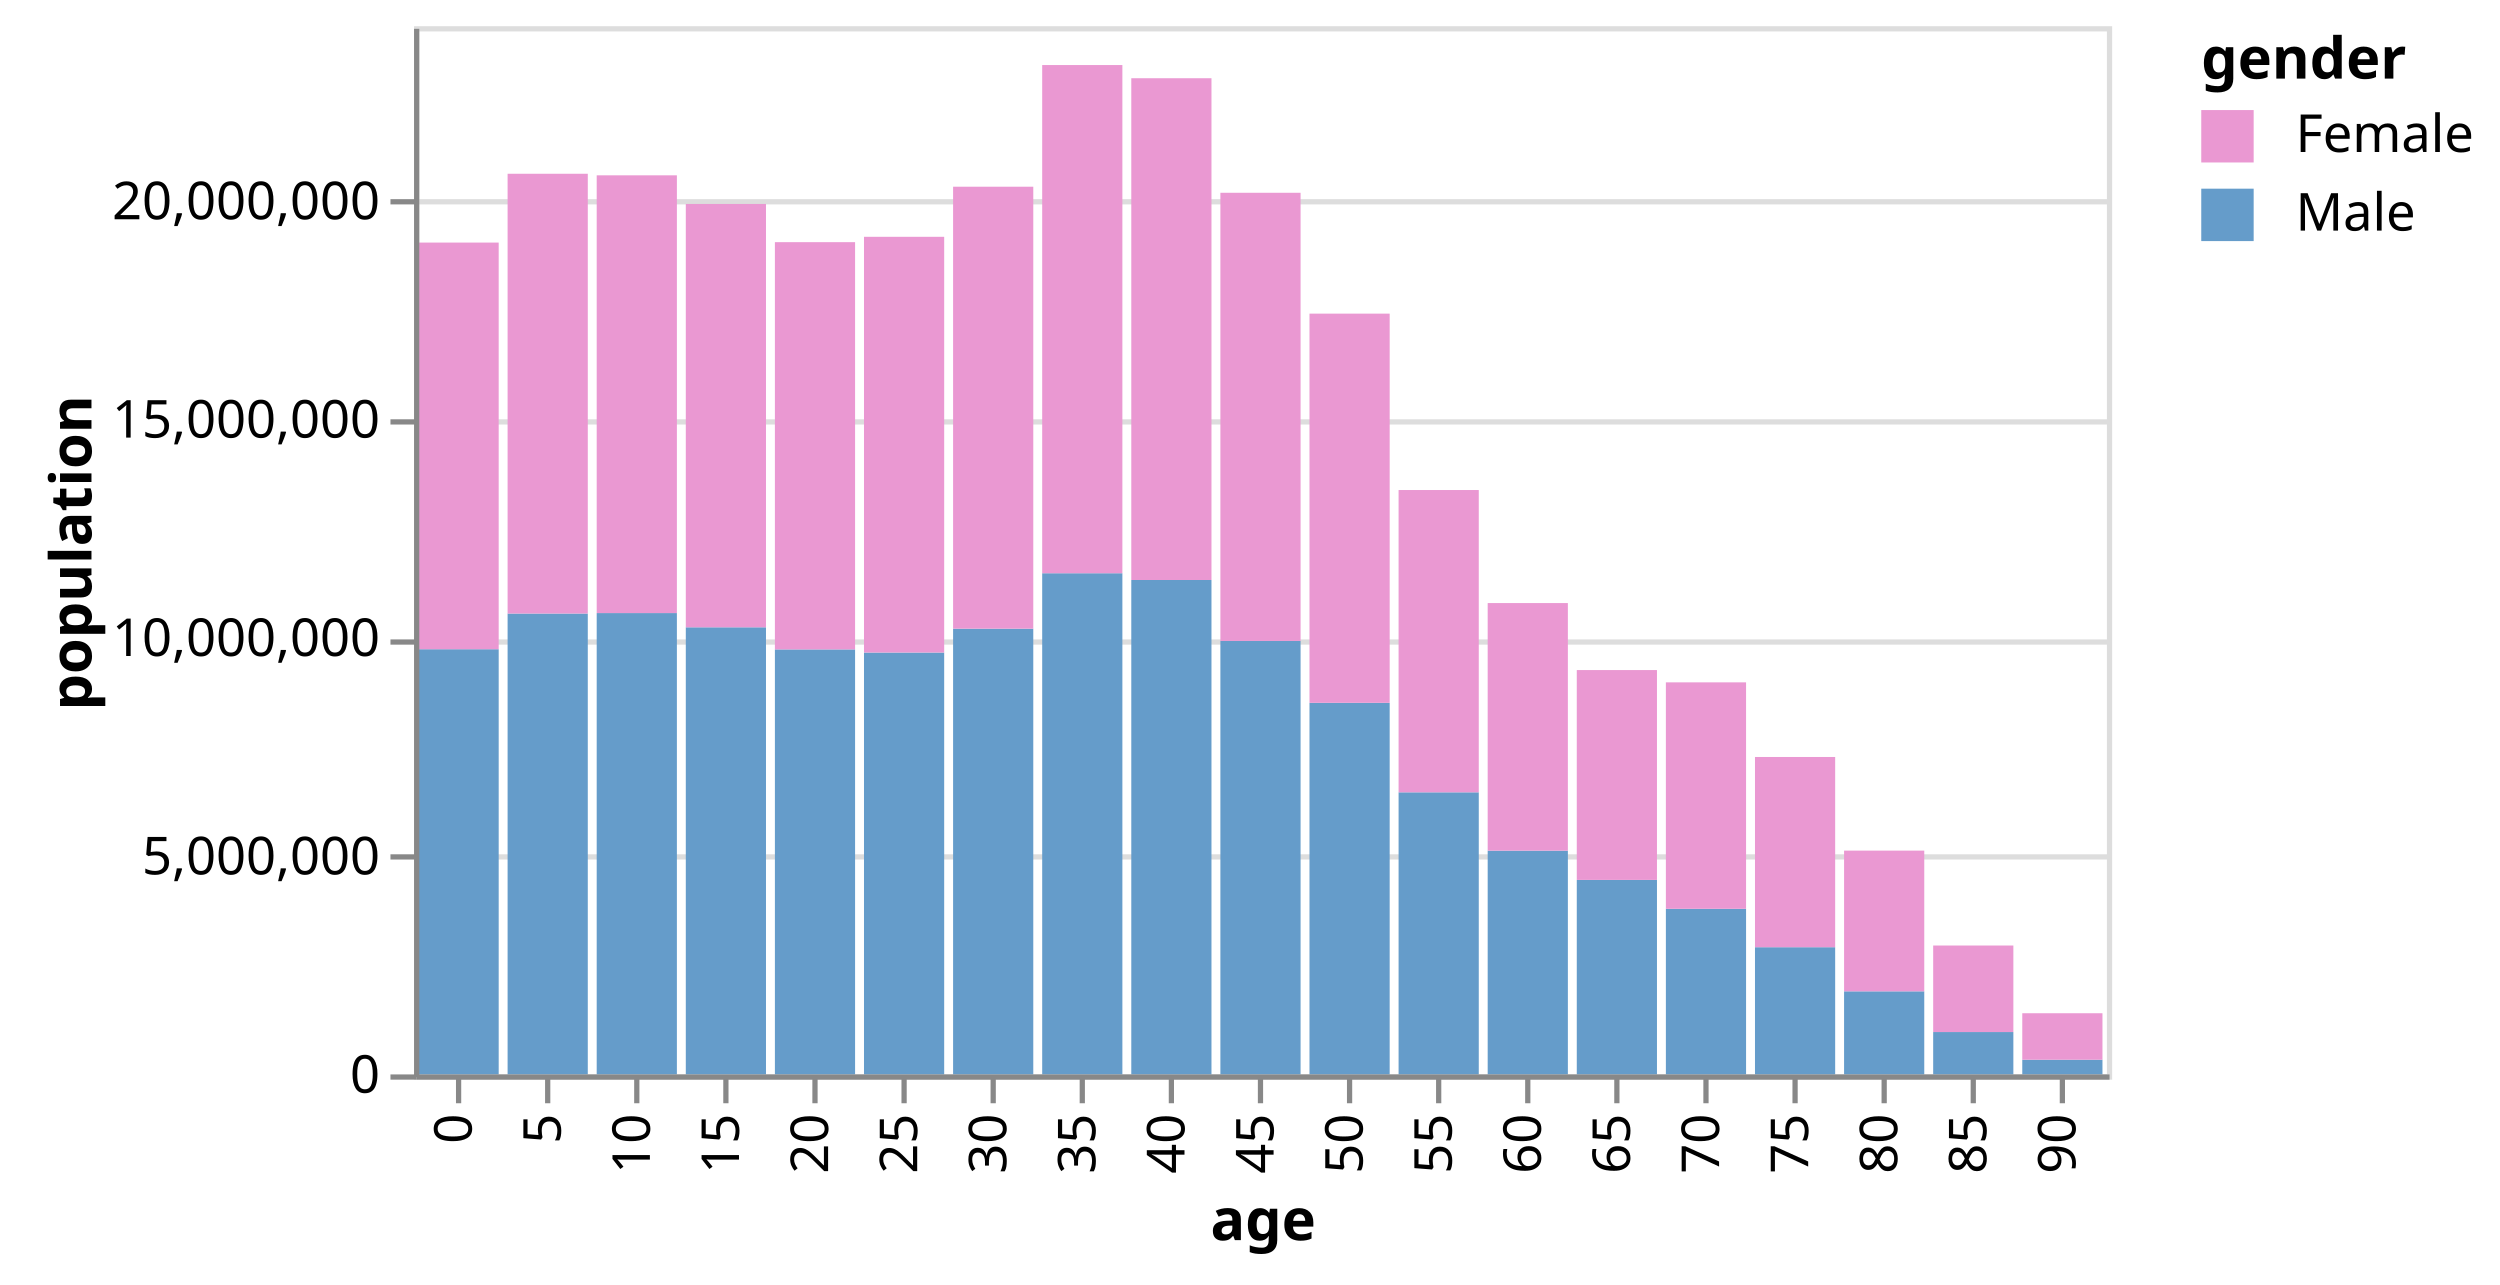
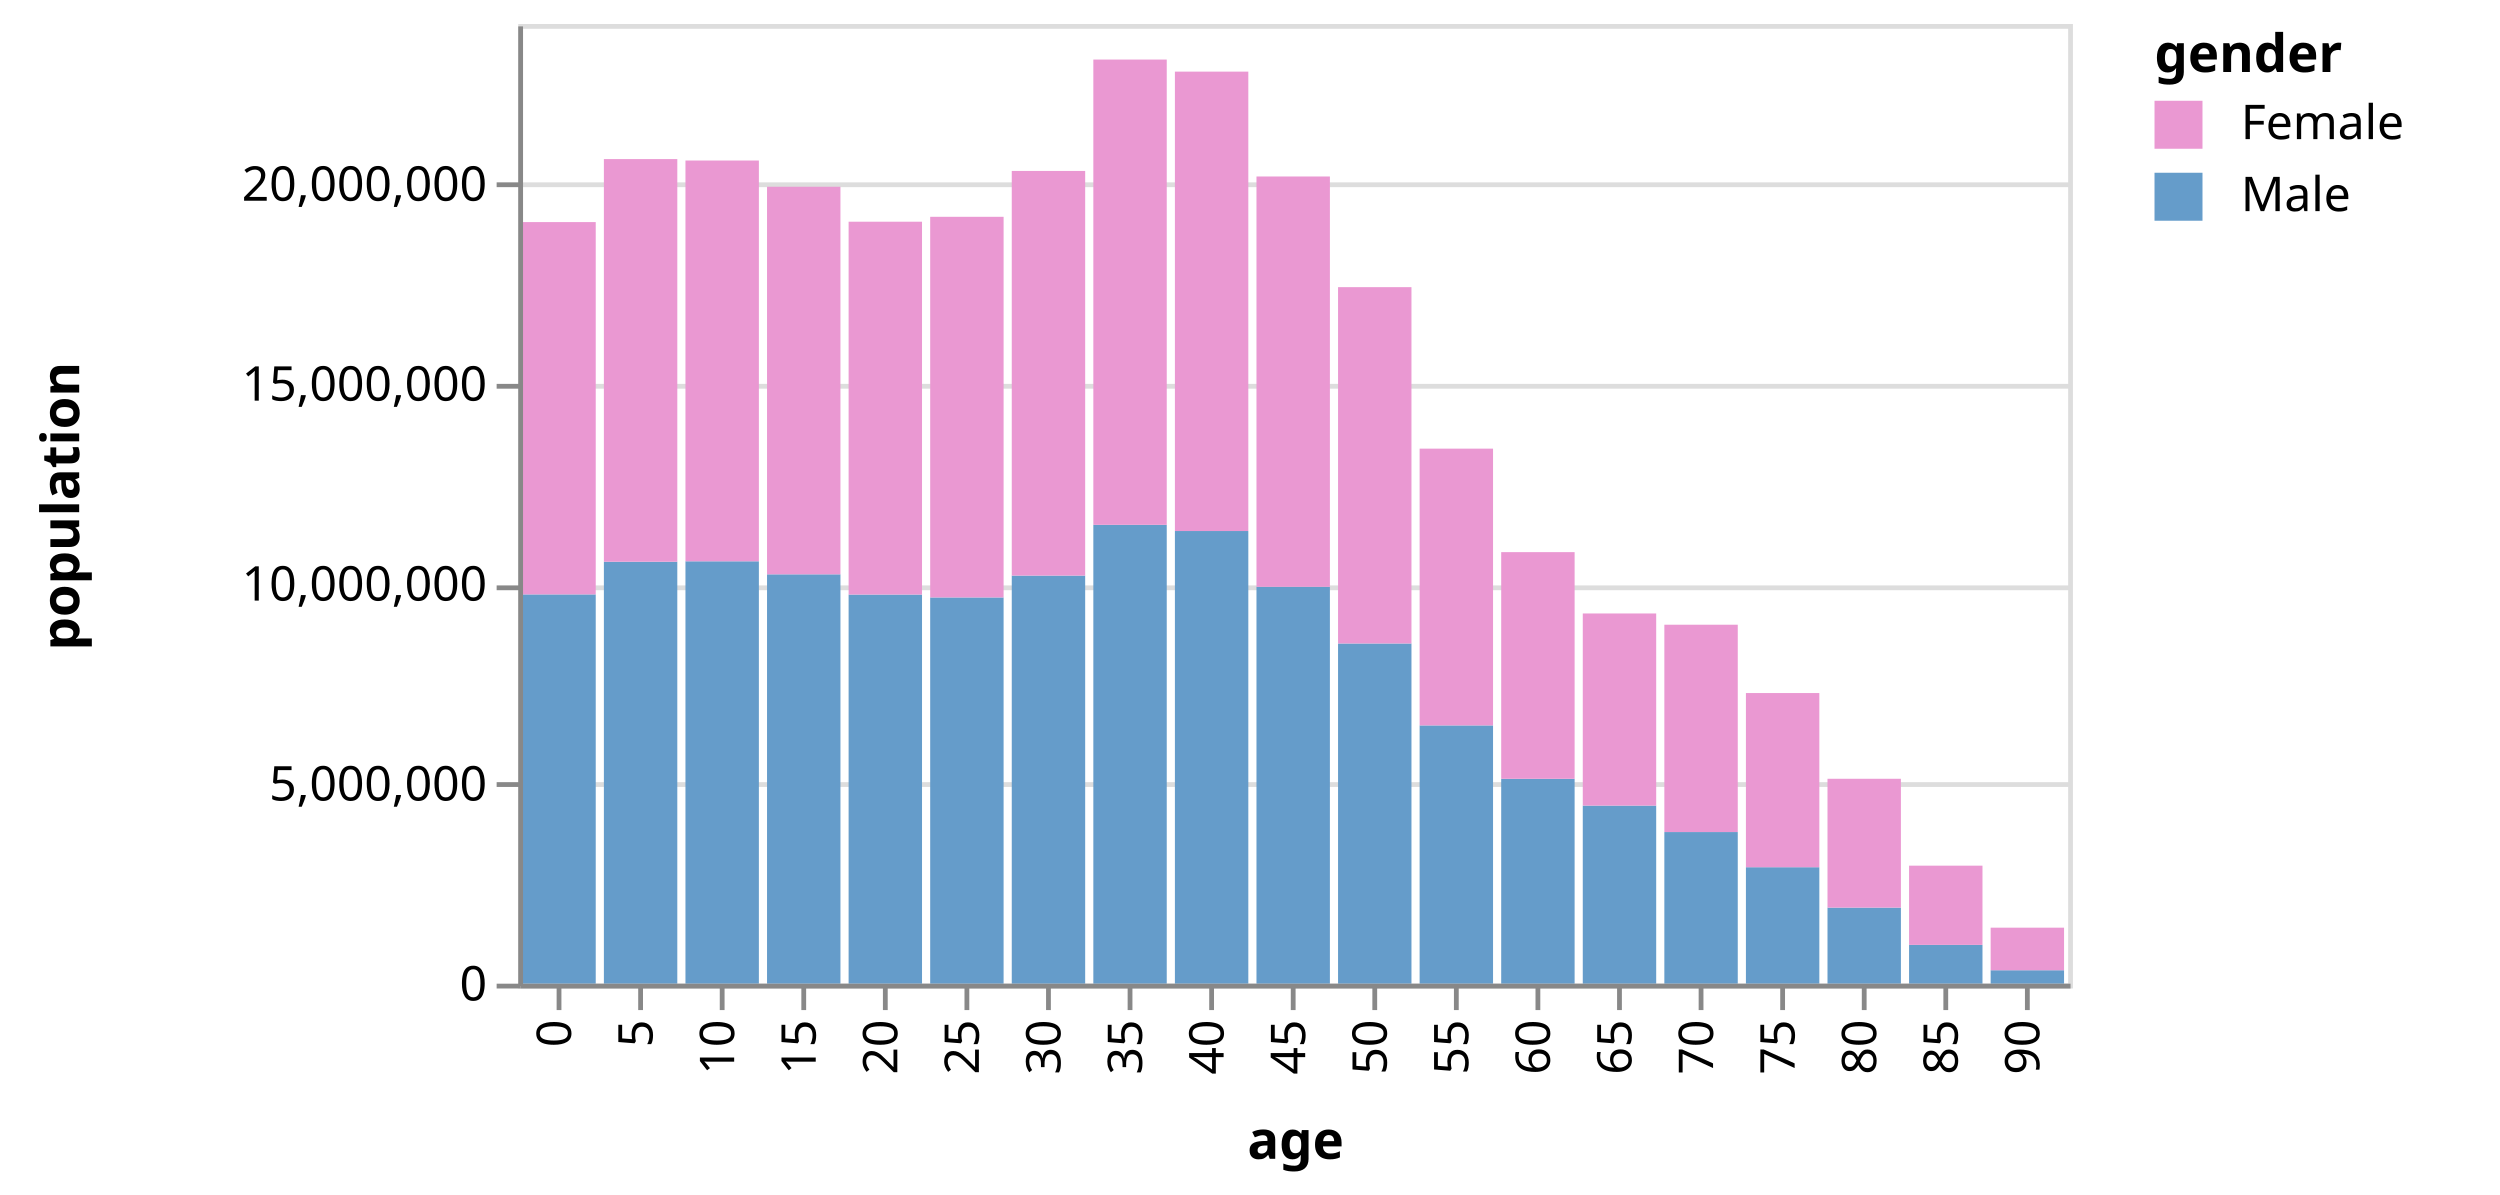
- <svg xmlns="http://www.w3.org/2000/svg" class="marks" width="477" height="245" viewBox="0 0 477 245" version="1.1">
-   <g transform="translate(79,5)">
+ <svg xmlns="http://www.w3.org/2000/svg" class="marks" width="521" height="249" viewBox="0 0 521 249" version="1.1">
+   <g transform="translate(108,5)">
    <g class="mark-group role-frame root">
      <g transform="translate(0,0)">
        <path class="background" d="M0.5,0.5h323v200h-323Z" style="fill: transparent; stroke: #ddd;" />
        <g>
          <g class="mark-group role-axis">
            <g transform="translate(0.5,0.5)">
              <path class="background" d="M0,0h0v0h0Z" style="pointer-events: none; fill: none;" />
              <g>
                <g class="mark-rule role-axis-grid" style="pointer-events: none;">
                  <line transform="translate(0,200)" x2="323" y2="0" style="fill: none; stroke: #ddd; stroke-width: 1; stroke-dasharray: ; opacity: 1;" />
                  <line transform="translate(0,158)" x2="323" y2="0" style="fill: none; stroke: #ddd; stroke-width: 1; stroke-dasharray: ; opacity: 1;" />
                  <line transform="translate(0,117)" x2="323" y2="0" style="fill: none; stroke: #ddd; stroke-width: 1; stroke-dasharray: ; opacity: 1;" />
                  <line transform="translate(0,75)" x2="323" y2="0" style="fill: none; stroke: #ddd; stroke-width: 1; stroke-dasharray: ; opacity: 1;" />
                  <line transform="translate(0,33)" x2="323" y2="0" style="fill: none; stroke: #ddd; stroke-width: 1; stroke-dasharray: ; opacity: 1;" />
                </g>
              </g>
            </g>
          </g>
          <g class="mark-rect role-mark marks">
            <path d="M0.85,118.872h15.3v81.128h-15.3Z" style="fill: #659CCA;" />
            <path d="M0.85,41.283h15.3v77.589h-15.3Z" style="fill: #EA98D2;" />
            <path d="M17.85,112.065h15.3v87.935h-15.3Z" style="fill: #659CCA;" />
            <path d="M17.85,28.152h15.3v83.913h-15.3Z" style="fill: #EA98D2;" />
            <path d="M34.85,111.973h15.3v88.027h-15.3Z" style="fill: #659CCA;" />
            <path d="M34.85,28.452h15.3v83.521h-15.3Z" style="fill: #EA98D2;" />
            <path d="M51.85,114.688h15.3v85.312h-15.3Z" style="fill: #659CCA;" />
            <path d="M51.85,33.916h15.3v80.772h-15.3Z" style="fill: #EA98D2;" />
            <path d="M68.85,118.906h15.3v81.094h-15.3Z" style="fill: #659CCA;" />
            <path d="M68.85,41.204h15.3v77.702h-15.3Z" style="fill: #EA98D2;" />
            <path d="M85.85,119.504h15.3v80.496h-15.3Z" style="fill: #659CCA;" />
            <path d="M85.85,40.183h15.3v79.321h-15.3Z" style="fill: #EA98D2;" />
            <path d="M102.85,114.951h15.3v85.049h-15.3Z" style="fill: #659CCA;" />
            <path d="M102.85,30.624h15.3v84.327h-15.3Z" style="fill: #EA98D2;" />
            <path d="M119.85,104.373h15.3v95.627h-15.3Z" style="fill: #659CCA;" />
            <path d="M119.85,7.41h15.3v96.964h-15.3Z" style="fill: #EA98D2;" />
            <path d="M136.85,105.665h15.3v94.335h-15.3Z" style="fill: #659CCA;" />
            <path d="M136.85,9.926h15.3v95.738h-15.3Z" style="fill: #EA98D2;" />
            <path d="M153.85,117.292h15.3v82.708h-15.3Z" style="fill: #659CCA;" />
            <path d="M153.85,31.781h15.3v85.51h-15.3Z" style="fill: #EA98D2;" />
            <path d="M170.85,129.101h15.3v70.899h-15.3Z" style="fill: #659CCA;" />
            <path d="M170.85,54.841h15.3v74.259h-15.3Z" style="fill: #EA98D2;" />
            <path d="M187.85,146.174h15.3v53.826h-15.3Z" style="fill: #659CCA;" />
            <path d="M187.85,88.497h15.3v57.677h-15.3Z" style="fill: #EA98D2;" />
            <path d="M204.85,157.305h15.3v42.695h-15.3Z" style="fill: #659CCA;" />
            <path d="M204.85,110.064h15.3v47.241h-15.3Z" style="fill: #EA98D2;" />
            <path d="M221.85,162.886h15.3v37.114h-15.3Z" style="fill: #659CCA;" />
            <path d="M221.85,122.847h15.3v40.04h-15.3Z" style="fill: #EA98D2;" />
            <path d="M238.85,168.399h15.3v31.601h-15.3Z" style="fill: #659CCA;" />
            <path d="M238.85,125.192h15.3v43.207h-15.3Z" style="fill: #EA98D2;" />
            <path d="M255.85,175.728h15.3v24.272h-15.3Z" style="fill: #659CCA;" />
            <path d="M255.85,139.431h15.3v36.297h-15.3Z" style="fill: #EA98D2;" />
            <path d="M272.85,184.145h15.3v15.855h-15.3Z" style="fill: #659CCA;" />
            <path d="M272.85,157.296h15.3v26.849h-15.3Z" style="fill: #EA98D2;" />
            <path d="M289.85,191.914h15.3v8.086h-15.3Z" style="fill: #659CCA;" />
            <path d="M289.85,175.404h15.3v16.51h-15.3Z" style="fill: #EA98D2;" />
            <path d="M306.85,197.197h15.3v2.803h-15.3Z" style="fill: #659CCA;" />
            <path d="M306.85,188.326h15.3v8.872h-15.3Z" style="fill: #EA98D2;" />
          </g>
          <g class="mark-group role-legend">
            <g transform="translate(341,0)">
-               <path class="background" d="M0,0h52v41h-52Z" style="pointer-events: none; fill: none;" />
+               <path class="background" d="M0,0h67v41h-67Z" style="pointer-events: none; fill: none;" />
              <g>
                <g class="mark-group role-legend-entry">
                  <g transform="translate(0,16)">
                    <path class="background" d="M0,0h0v0h0Z" style="pointer-events: none; fill: none;" />
                    <g>
                      <g class="mark-symbol role-legend-symbol" style="pointer-events: none;">
                        <path transform="translate(5,5)" d="M-5,-5h10v10h-10Z" style="fill: #EA98D2; stroke-width: 1.5; opacity: 1;" />
                        <path transform="translate(5,20)" d="M-5,-5h10v10h-10Z" style="fill: #659CCA; stroke-width: 1.5; opacity: 1;" />
                      </g>
                      <g class="mark-text role-legend-label" style="pointer-events: none;">
                        <text text-anchor="start" transform="translate(18,8)" style="font: 10px sans-serif; fill: #000; opacity: 1;">Female</text>
                        <text text-anchor="start" transform="translate(18,23)" style="font: 10px sans-serif; fill: #000; opacity: 1;">Male</text>
                      </g>
                    </g>
                  </g>
                </g>
                <g class="mark-text role-legend-title" style="pointer-events: none;">
                  <text text-anchor="start" transform="translate(0,10)" style="font: bold 11px sans-serif; fill: #000; opacity: 1;">gender</text>
                </g>
              </g>
            </g>
          </g>
          <g class="mark-group role-axis">
            <g transform="translate(0.5,200.5)">
              <path class="background" d="M0,0h0v0h0Z" style="pointer-events: none; fill: none;" />
              <g>
                <g class="mark-rule role-axis-tick" style="pointer-events: none;">
                  <line transform="translate(8,0)" x2="0" y2="5" style="fill: none; stroke: #888; stroke-width: 1; opacity: 1;" />
                  <line transform="translate(25,0)" x2="0" y2="5" style="fill: none; stroke: #888; stroke-width: 1; opacity: 1;" />
                  <line transform="translate(42,0)" x2="0" y2="5" style="fill: none; stroke: #888; stroke-width: 1; opacity: 1;" />
                  <line transform="translate(59,0)" x2="0" y2="5" style="fill: none; stroke: #888; stroke-width: 1; opacity: 1;" />
                  <line transform="translate(76,0)" x2="0" y2="5" style="fill: none; stroke: #888; stroke-width: 1; opacity: 1;" />
                  <line transform="translate(93,0)" x2="0" y2="5" style="fill: none; stroke: #888; stroke-width: 1; opacity: 1;" />
                  <line transform="translate(110,0)" x2="0" y2="5" style="fill: none; stroke: #888; stroke-width: 1; opacity: 1;" />
                  <line transform="translate(127,0)" x2="0" y2="5" style="fill: none; stroke: #888; stroke-width: 1; opacity: 1;" />
                  <line transform="translate(144,0)" x2="0" y2="5" style="fill: none; stroke: #888; stroke-width: 1; opacity: 1;" />
                  <line transform="translate(161,0)" x2="0" y2="5" style="fill: none; stroke: #888; stroke-width: 1; opacity: 1;" />
                  <line transform="translate(178,0)" x2="0" y2="5" style="fill: none; stroke: #888; stroke-width: 1; opacity: 1;" />
                  <line transform="translate(195,0)" x2="0" y2="5" style="fill: none; stroke: #888; stroke-width: 1; opacity: 1;" />
                  <line transform="translate(212,0)" x2="0" y2="5" style="fill: none; stroke: #888; stroke-width: 1; opacity: 1;" />
                  <line transform="translate(229,0)" x2="0" y2="5" style="fill: none; stroke: #888; stroke-width: 1; opacity: 1;" />
                  <line transform="translate(246,0)" x2="0" y2="5" style="fill: none; stroke: #888; stroke-width: 1; opacity: 1;" />
                  <line transform="translate(263,0)" x2="0" y2="5" style="fill: none; stroke: #888; stroke-width: 1; opacity: 1;" />
                  <line transform="translate(280,0)" x2="0" y2="5" style="fill: none; stroke: #888; stroke-width: 1; opacity: 1;" />
                  <line transform="translate(297,0)" x2="0" y2="5" style="fill: none; stroke: #888; stroke-width: 1; opacity: 1;" />
                  <line transform="translate(314,0)" x2="0" y2="5" style="fill: none; stroke: #888; stroke-width: 1; opacity: 1;" />
                </g>
                <g class="mark-text role-axis-label" style="pointer-events: none;">
                  <text text-anchor="end" transform="translate(7.5,7) rotate(270) translate(0,3)" style="font: 10px sans-serif; fill: #000; opacity: 1;">0</text>
                  <text text-anchor="end" transform="translate(24.5,7) rotate(270) translate(0,3)" style="font: 10px sans-serif; fill: #000; opacity: 1;">5</text>
                  <text text-anchor="end" transform="translate(41.5,7) rotate(270) translate(0,3)" style="font: 10px sans-serif; fill: #000; opacity: 1;">10</text>
                  <text text-anchor="end" transform="translate(58.5,7) rotate(270) translate(0,3)" style="font: 10px sans-serif; fill: #000; opacity: 1;">15</text>
                  <text text-anchor="end" transform="translate(75.5,7) rotate(270) translate(0,3)" style="font: 10px sans-serif; fill: #000; opacity: 1;">20</text>
                  <text text-anchor="end" transform="translate(92.5,7) rotate(270) translate(0,3)" style="font: 10px sans-serif; fill: #000; opacity: 1;">25</text>
                  <text text-anchor="end" transform="translate(109.5,7) rotate(270) translate(0,3)" style="font: 10px sans-serif; fill: #000; opacity: 1;">30</text>
                  <text text-anchor="end" transform="translate(126.5,7) rotate(270) translate(0,3)" style="font: 10px sans-serif; fill: #000; opacity: 1;">35</text>
                  <text text-anchor="end" transform="translate(143.5,7) rotate(270) translate(0,3)" style="font: 10px sans-serif; fill: #000; opacity: 1;">40</text>
                  <text text-anchor="end" transform="translate(160.5,7) rotate(270) translate(0,3)" style="font: 10px sans-serif; fill: #000; opacity: 1;">45</text>
                  <text text-anchor="end" transform="translate(177.5,7) rotate(270) translate(0,3)" style="font: 10px sans-serif; fill: #000; opacity: 1;">50</text>
                  <text text-anchor="end" transform="translate(194.5,7) rotate(270) translate(0,3)" style="font: 10px sans-serif; fill: #000; opacity: 1;">55</text>
                  <text text-anchor="end" transform="translate(211.5,7) rotate(270) translate(0,3)" style="font: 10px sans-serif; fill: #000; opacity: 1;">60</text>
                  <text text-anchor="end" transform="translate(228.5,7) rotate(270) translate(0,3)" style="font: 10px sans-serif; fill: #000; opacity: 1;">65</text>
                  <text text-anchor="end" transform="translate(245.5,7) rotate(270) translate(0,3)" style="font: 10px sans-serif; fill: #000; opacity: 1;">70</text>
                  <text text-anchor="end" transform="translate(262.5,7) rotate(270) translate(0,3)" style="font: 10px sans-serif; fill: #000; opacity: 1;">75</text>
                  <text text-anchor="end" transform="translate(279.5,7) rotate(270) translate(0,3)" style="font: 10px sans-serif; fill: #000; opacity: 1;">80</text>
                  <text text-anchor="end" transform="translate(296.5,7) rotate(270) translate(0,3)" style="font: 10px sans-serif; fill: #000; opacity: 1;">85</text>
                  <text text-anchor="end" transform="translate(313.5,7) rotate(270) translate(0,3)" style="font: 10px sans-serif; fill: #000; opacity: 1;">90</text>
                </g>
                <g class="mark-rule role-axis-domain" style="pointer-events: none;">
                  <line transform="translate(0,0)" x2="323" y2="0" style="fill: none; stroke: #888; stroke-width: 1; opacity: 1;" />
                </g>
                <g class="mark-text role-axis-title" style="pointer-events: none;">
-                   <text text-anchor="middle" transform="translate(161.5,31.12305)" style="font: bold 11px sans-serif; fill: #000; opacity: 1;">age</text>
+                   <text text-anchor="middle" transform="translate(161.5,36)" style="font: bold 11px sans-serif; fill: #000; opacity: 1;">age</text>
                </g>
              </g>
            </g>
          </g>
          <g class="mark-group role-axis">
            <g transform="translate(0.5,0.5)">
              <path class="background" d="M0,0h0v0h0Z" style="pointer-events: none; fill: none;" />
              <g>
                <g class="mark-rule role-axis-tick" style="pointer-events: none;">
                  <line transform="translate(0,200)" x2="-5" y2="0" style="fill: none; stroke: #888; stroke-width: 1; opacity: 1;" />
                  <line transform="translate(0,158)" x2="-5" y2="0" style="fill: none; stroke: #888; stroke-width: 1; opacity: 1;" />
                  <line transform="translate(0,117)" x2="-5" y2="0" style="fill: none; stroke: #888; stroke-width: 1; opacity: 1;" />
                  <line transform="translate(0,75)" x2="-5" y2="0" style="fill: none; stroke: #888; stroke-width: 1; opacity: 1;" />
                  <line transform="translate(0,33)" x2="-5" y2="0" style="fill: none; stroke: #888; stroke-width: 1; opacity: 1;" />
                </g>
                <g class="mark-text role-axis-label" style="pointer-events: none;">
                  <text text-anchor="end" transform="translate(-7,203)" style="font: 10px sans-serif; fill: #000; opacity: 1;">0</text>
                  <text text-anchor="end" transform="translate(-7,161.3333)" style="font: 10px sans-serif; fill: #000; opacity: 1;">5,000,000</text>
                  <text text-anchor="end" transform="translate(-7,119.6667)" style="font: 10px sans-serif; fill: #000; opacity: 1;">10,000,000</text>
                  <text text-anchor="end" transform="translate(-7,78)" style="font: 10px sans-serif; fill: #000; opacity: 1;">15,000,000</text>
                  <text text-anchor="end" transform="translate(-7,36.33333)" style="font: 10px sans-serif; fill: #000; opacity: 1;">20,000,000</text>
                </g>
                <g class="mark-rule role-axis-domain" style="pointer-events: none;">
                  <line transform="translate(0,200)" x2="0" y2="-200" style="fill: none; stroke: #888; stroke-width: 1; opacity: 1;" />
                </g>
                <g class="mark-text role-axis-title" style="pointer-events: none;">
-                   <text text-anchor="middle" transform="translate(-60.04883,100) rotate(-90) translate(0,-2)" style="font: bold 11px sans-serif; fill: #000; opacity: 1;">population</text>
+                   <text text-anchor="middle" transform="translate(-90,100) rotate(-90) translate(0,-2)" style="font: bold 11px sans-serif; fill: #000; opacity: 1;">population</text>
                </g>
              </g>
            </g>
          </g>
        </g>
      </g>
    </g>
  </g>
</svg>
